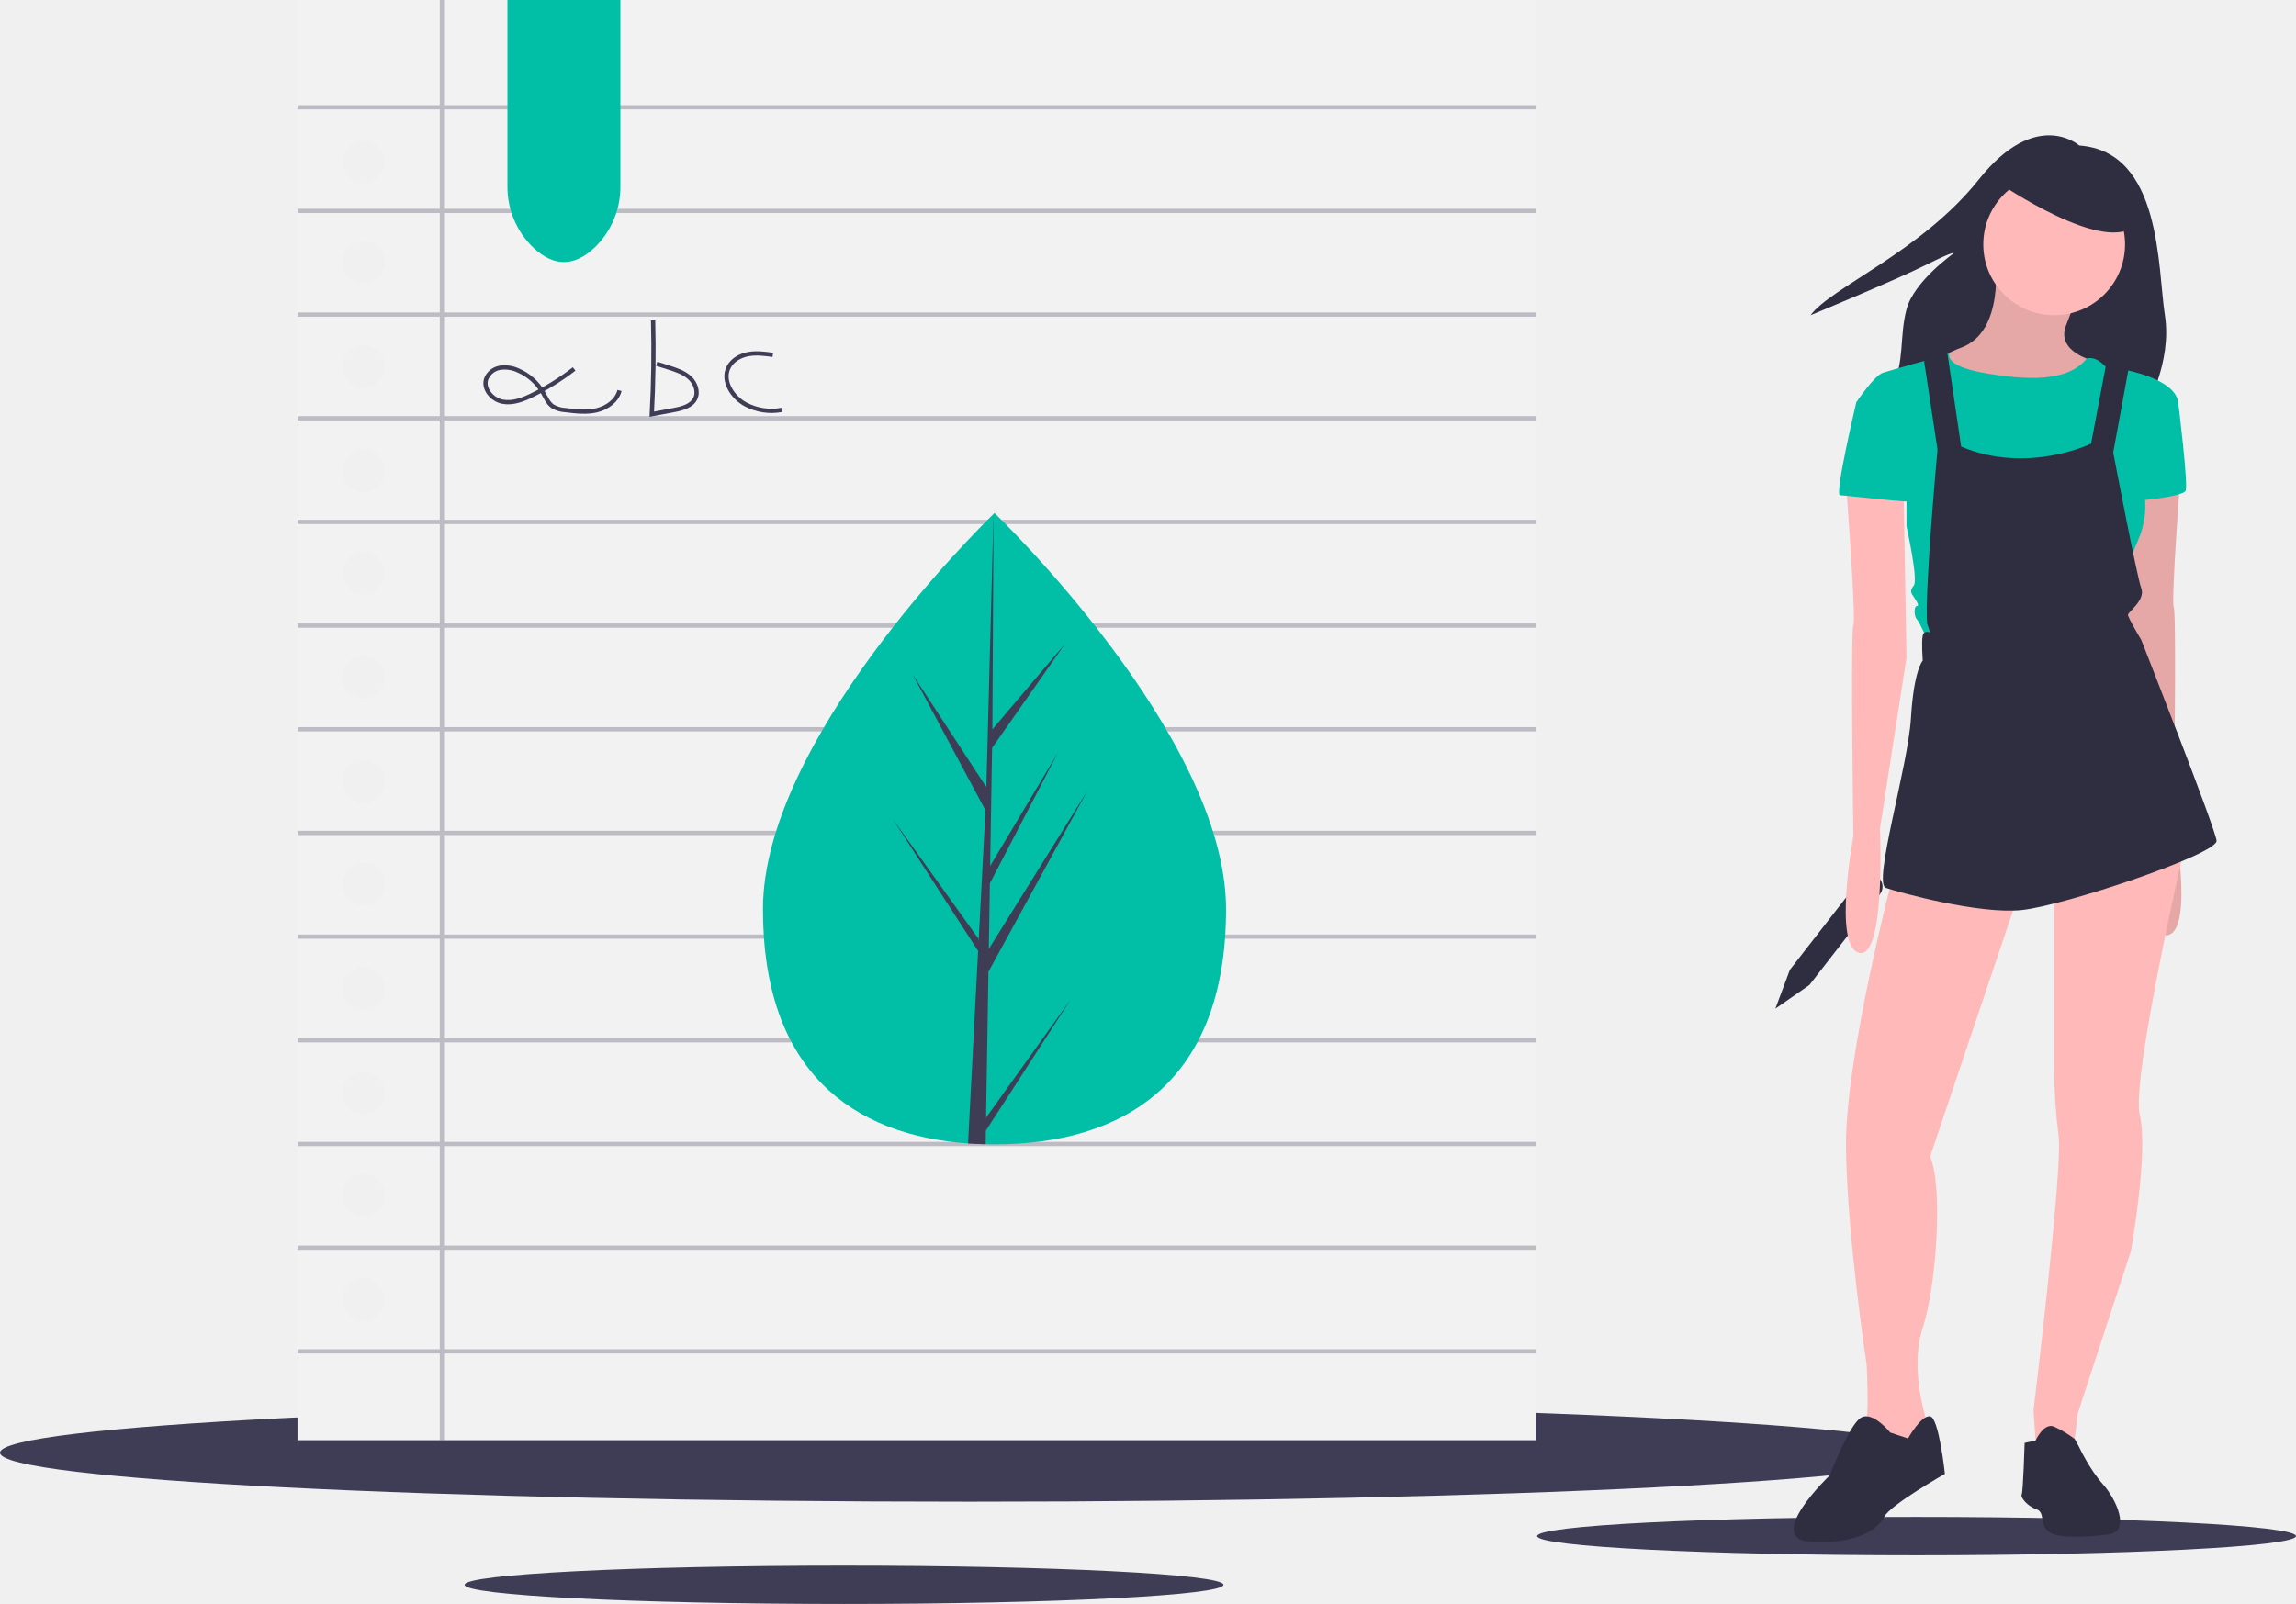
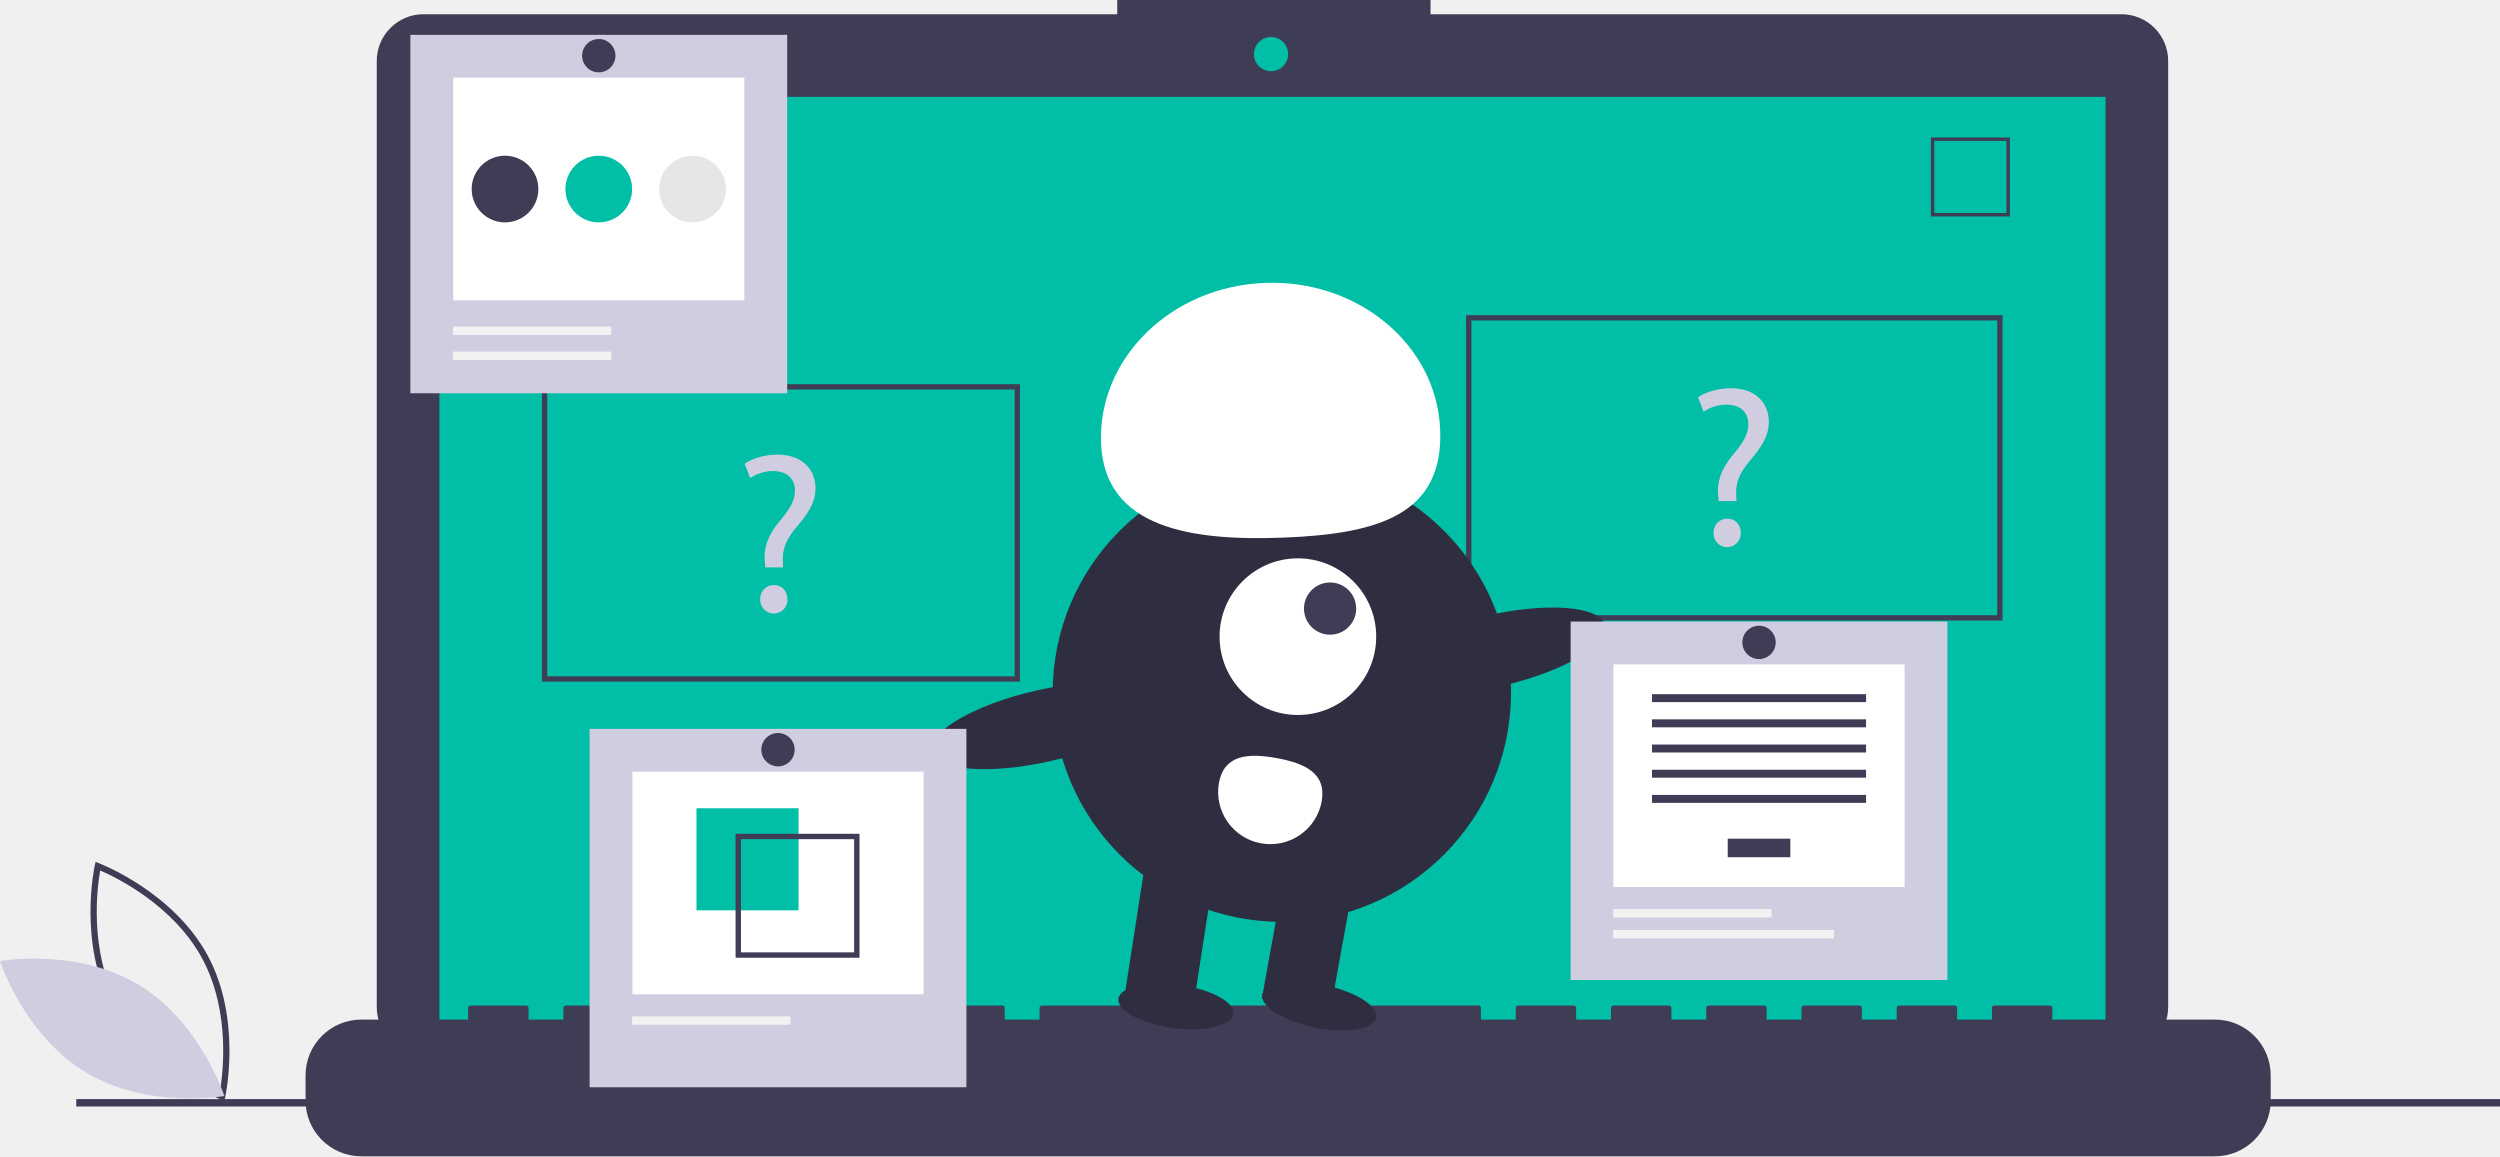
- <svg xmlns="http://www.w3.org/2000/svg" id="b0225cde-a2d2-4693-8ce5-502a1e8a6144" data-name="Layer 1" width="1077.382" height="752.861" viewBox="0 0 1077.382 752.861">
-   <ellipse cx="455" cy="681.861" rx="455" ry="23" fill="#3f3d56" />
-   <ellipse cx="899.338" cy="721" rx="178.043" ry="9" fill="#3f3d56" />
-   <ellipse cx="396.056" cy="743.861" rx="178.043" ry="9" fill="#3f3d56" />
-   <path d="M894.391,547.002l15.975-11.104,33.109-42.618a5.803,5.803,0,0,0-1.022-8.143h0a5.803,5.803,0,0,0-8.143,1.022l-33.109,42.618Z" transform="translate(-61.30906 -73.5693)" fill="#2f2e41" />
-   <path d="M1036.987,141.857s-20.091-18.013-47.11,15.934-69.279,50.574-78.978,63.737c0,0,40.182-16.627,54.038-23.555s13.163-5.542,13.163-5.542S959.395,205.594,955.931,218.757s-.693,24.248-6.928,37.411,119.16,9.006,119.16,9.006,12.47-21.477,9.006-43.646S1075.784,144.628,1036.987,141.857Z" transform="translate(-61.30906 -73.5693)" fill="#2f2e41" />
-   <path d="M997.498,195.202s4.85,33.947-15.934,41.567-13.163,18.013-13.163,18.013l31.176,15.241,33.254-10.392,11.085-16.627s-18.013-4.157-13.163-16.627,6.235-16.627,6.235-16.627Z" transform="translate(-61.30906 -73.5693)" fill="#ffb9b9" />
-   <path d="M997.498,195.202s4.85,33.947-15.934,41.567-13.163,18.013-13.163,18.013l31.176,15.241,33.254-10.392,11.085-16.627s-18.013-4.157-13.163-16.627,6.235-16.627,6.235-16.627Z" transform="translate(-61.30906 -73.5693)" opacity="0.1" />
-   <path d="M1084.79,292.193s-4.85,63.737-3.464,66.508,0,99.069,0,99.069,9.699,51.959-2.771,54.73-9.699-58.194-9.699-58.194l-12.47-80.364,1.386-79.671Z" transform="translate(-61.30906 -73.5693)" fill="#ffb9b9" />
-   <path d="M1084.79,292.193s-4.85,63.737-3.464,66.508,0,99.069,0,99.069,9.699,51.959-2.771,54.73-9.699-58.194-9.699-58.194l-12.47-80.364,1.386-79.671Z" transform="translate(-61.30906 -73.5693)" opacity="0.1" />
-   <path d="M949.696,484.096s-22.862,86.599-22.169,128.859,9.699,101.147,9.699,101.147,1.386,25.633-.693,28.404,10.392,14.549,10.392,14.549l13.163-7.621,4.85-5.542V739.043s-7.621-23.555-1.386-42.26,9.699-65.815,3.464-80.364l42.953-127.474Z" transform="translate(-61.30906 -73.5693)" fill="#ffb9b9" />
-   <path d="M948.31,745.971s-8.313-10.392-13.856-6.928-14.549,27.019-14.549,27.019-31.176,29.79-9.006,31.176,31.868-6.235,34.64-11.777,28.404-20.091,28.404-20.091-2.771-26.326-6.928-27.019-10.392,10.392-10.392,10.392Z" transform="translate(-61.30906 -73.5693)" fill="#2f2e41" />
-   <path d="M1025.21,489.638v85.906a265.616,265.616,0,0,0,2.078,31.176c2.078,15.241-11.777,128.859-11.777,128.859l1.386,20.091,17.32-1.386,2.078-17.32,24.94-76.207s8.313-46.417,4.157-63.737,21.477-128.166,21.477-128.166Z" transform="translate(-61.30906 -73.5693)" fill="#ffb9b9" />
-   <path d="M1011.354,750.82l5.131-1.115s3.875-8.584,8.725-6.505a52.3,52.3,0,0,1,9.643,5.778l2.134,3.921s4.85,10.392,11.085,17.32,13.163,22.169,2.771,23.555-24.248,2.078-28.404-1.386-1.386-9.006-5.542-10.392-7.621-5.542-6.928-6.928S1011.354,750.82,1011.354,750.82Z" transform="translate(-61.30906 -73.5693)" fill="#2f2e41" />
-   <circle cx="963.901" cy="114.705" r="33.254" fill="#ffb9b9" />
-   <path d="M967.015,242.312l9.151-3.195s-3.609,5.966,15.789,9.43,39.487,4.69,48.494-6.661c0,0,3.465-1.652,8.314,3.197s7.621,3.464,7.621,3.464l-3.464,18.013-6.928,33.254-9.006,24.94-25.633-5.542-27.712-20.091L973.25,272.102V247.161Z" transform="translate(-61.30906 -73.5693)" fill="#00bfa6" />
-   <path d="M1051.536,252.011l6.928-4.85s23.555,4.157,24.94,15.241l-18.013,34.64a39.437,39.437,0,0,1-.693,29.79c-6.928,15.934-6.235,19.398-6.235,19.398l-4.85,20.784-87.984,6.928s-3.464-8.313-4.85-9.699-1.386-6.235,0-6.235,0-2.078-1.386-4.157-2.078-2.771,0-5.542-3.464-27.712-3.464-27.712V293.578l-23.555-31.176s8.313-12.47,12.47-13.856,23.93-6.85,23.93-6.85l4.474,6.588,6.235,50.143,9.006,30.483,37.921-6.443,14.731-24.732,9.699-29.097Z" transform="translate(-61.30906 -73.5693)" fill="#00bfa6" />
-   <path d="M1077.862,258.246l5.542,4.157s4.85,38.796,3.464,41.567-25.633,5.542-26.326,4.157S1077.862,258.246,1077.862,258.246Z" transform="translate(-61.30906 -73.5693)" fill="#00bfa6" />
-   <path d="M927.526,300.506s4.85,63.737,3.464,66.508,0,99.069,0,99.069-9.699,51.959,2.771,54.73,9.699-58.194,9.699-58.194l12.47-80.364-1.386-79.671Z" transform="translate(-61.30906 -73.5693)" fill="#ffb9b9" />
-   <path d="M963.551,238.848l6.928,45.724s-6.235,67.894-4.85,81.749l1.386,4.157s-2.771-1.386-3.464,1.386,0,11.777,0,11.777-4.157,4.157-5.542,27.019-18.013,77.593-11.777,79.671,43.646,12.47,63.737,10.392,92.141-26.326,91.448-32.561-35.332-94.22-35.332-94.22-6.235-10.392-6.235-11.777,8.313-6.928,6.235-12.47-13.163-63.737-13.163-63.737l7.621-41.567-10.392-2.771-7.621,40.182s-29.79,14.549-60.966,1.386l-6.928-47.11Z" transform="translate(-61.30906 -73.5693)" fill="#2f2e41" />
-   <path d="M937.918,260.324l-5.542,2.078s-10.392,43.646-7.621,43.646,36.025,4.157,36.025,2.771-6.235-35.332-6.235-35.332Z" transform="translate(-61.30906 -73.5693)" fill="#00bfa6" />
-   <path d="M998.884,159.177s51.267,35.332,65.122,19.398-24.248-29.79-24.248-29.79l-31.868-3.464Z" transform="translate(-61.30906 -73.5693)" fill="#2f2e41" />
-   <path d="M200.922,73.569v676h581v-676Zm31,620a10,10,0,1,1,10-10A10,10,0,0,1,231.922,693.569Zm0-49a10,10,0,1,1,10-10A10,10,0,0,1,231.922,644.569Zm0-48a10,10,0,1,1,10-10A10,10,0,0,1,231.922,596.569Zm0-49a10,10,0,1,1,10-10A10,10,0,0,1,231.922,547.569Zm0-49a10,10,0,1,1,10-10A10,10,0,0,1,231.922,498.569Zm0-48a10,10,0,1,1,10-10A10,10,0,0,1,231.922,450.569Zm0-49a10,10,0,1,1,10-10A10,10,0,0,1,231.922,401.569Zm0-49a10,10,0,1,1,10-10A10,10,0,0,1,231.922,352.569Zm0-48a10,10,0,1,1,10-10A10,10,0,0,1,231.922,304.569Zm0-49a10,10,0,1,1,10-10A10,10,0,0,1,231.922,255.569Zm0-49a10,10,0,1,1,10-10A10,10,0,0,1,231.922,206.569Zm0-47a10,10,0,1,1,10-10A10,10,0,0,1,231.922,159.569Z" transform="translate(-61.30906 -73.5693)" fill="#f2f2f2" />
-   <polygon points="720.613 51.338 720.613 49.338 208.369 49.338 208.369 0 206.369 0 206.369 49.338 139.613 49.338 139.613 51.338 206.369 51.338 206.369 98 139.613 98 139.613 100 206.369 100 206.369 146.662 139.613 146.662 139.613 148.662 206.369 148.662 206.369 195.323 139.613 195.323 139.613 197.323 206.369 197.323 206.369 243.984 139.613 243.984 139.613 245.984 206.369 245.984 206.369 292.646 139.613 292.646 139.613 294.646 206.369 294.646 206.369 341.307 139.613 341.307 139.613 343.307 206.369 343.307 206.369 389.969 139.613 389.969 139.613 391.969 206.369 391.969 206.369 438.63 139.613 438.63 139.613 440.63 206.369 440.63 206.369 487.291 139.613 487.291 139.613 489.291 206.369 489.291 206.369 535.953 139.613 535.953 139.613 537.953 206.369 537.953 206.369 584.614 139.613 584.614 139.613 586.614 206.369 586.614 206.369 633.275 139.613 633.275 139.613 635.275 206.369 635.275 206.369 676 208.369 676 208.369 635.275 720.613 635.275 720.613 633.275 208.369 633.275 208.369 586.614 720.613 586.614 720.613 584.614 208.369 584.614 208.369 537.953 720.613 537.953 720.613 535.953 208.369 535.953 208.369 489.291 720.613 489.291 720.613 487.291 208.369 487.291 208.369 440.63 720.613 440.63 720.613 438.63 208.369 438.63 208.369 391.969 720.613 391.969 720.613 389.969 208.369 389.969 208.369 343.307 720.613 343.307 720.613 341.307 208.369 341.307 208.369 294.646 720.613 294.646 720.613 292.646 208.369 292.646 208.369 245.984 720.613 245.984 720.613 243.984 208.369 243.984 208.369 197.323 720.613 197.323 720.613 195.323 208.369 195.323 208.369 148.662 720.613 148.662 720.613 146.662 208.369 146.662 208.369 100 720.613 100 720.613 98 208.369 98 208.369 51.338 720.613 51.338" fill="#3f3d56" opacity="0.3" />
-   <path d="M330.708,246.748A115.522,115.522,0,0,1,311.33,258.894c-4.424,2.195-9.332,4.15-14.184,3.229s-9.209-5.879-7.727-10.59a8.373,8.373,0,0,1,6.45-5.326,14.822,14.822,0,0,1,8.56,1.235,24.614,24.614,0,0,1,11.618,10.309c1.356,2.361,2.418,5.068,4.669,6.599a13.266,13.266,0,0,0,5.929,1.716c4.904.613,9.936,1.22,14.74.061s9.407-4.483,10.632-9.271" transform="translate(-61.30906 -73.5693)" fill="none" stroke="#3f3d56" stroke-miterlimit="10" stroke-width="2" />
-   <path d="M367.772,223.933q.57,22.031-.616,44.061l10.422-1.969c3.842-.726,8.212-1.835,9.948-5.338,1.619-3.266.078-7.389-2.616-9.843s-6.285-3.626-9.759-4.731l-5.69-1.811" transform="translate(-61.30906 -73.5693)" fill="none" stroke="#3f3d56" stroke-miterlimit="10" stroke-width="2" />
-   <path d="M423.946,240.125c-3.805-.527-7.687-1.032-11.469-.354s-7.512,2.736-9.255,6.16c-3.22,6.323,1.713,14.109,7.965,17.465a25.77,25.77,0,0,0,16.99,2.558" transform="translate(-61.30906 -73.5693)" fill="none" stroke="#3f3d56" stroke-miterlimit="10" stroke-width="2" />
-   <path d="M340.276,189.821q-14.354,13.497-28.708,0a39.492,39.492,0,0,1-12.146-28.835V73.569h53v87.417A39.492,39.492,0,0,1,340.276,189.821Z" transform="translate(-61.30906 -73.5693)" fill="#00bfa6" />
-   <path d="M636.622,500.299c0,81.83-48.64,110.4-108.65,110.4-1.39,0-2.78-.02-4.16-.05-2.78-.06-5.54-.19-8.26-.38-54.16-3.83-96.23-33.87-96.23-109.97,0-78.74,100.62-178.11,108.2-185.48a.01.01,0,0,1,.01-.01c.29-.29.44-.43.44-.43S636.622,418.479,636.622,500.299Z" transform="translate(-61.30906 -73.5693)" fill="#00bfa6" />
-   <path d="M524.012,598.179l39.74-55.52-39.84,61.62-.1,6.37c-2.78-.06-5.54-.19-8.26-.38l4.28-81.86-.03-.64.07-.11.41-7.74-39.94-61.77,40.06,55.97.1,1.64,3.23-61.85-34.19-63.83,34.61,52.98,3.37-128.24.01-.44v.43l-.56,101.12,34.04-40.09-34.18,48.8-.9,55.38,31.79-53.15-31.92,61.3-.5,30.79,46.13-73.98-46.31,84.72Z" transform="translate(-61.30906 -73.5693)" fill="#3f3d56" />
+ <svg xmlns="http://www.w3.org/2000/svg" data-name="Layer 1" width="941.404" height="435.42" viewBox="0 0 941.404 435.42">
+   <path d="M213.791,646.813l-1.267-.475c-.278-.105-27.993-10.723-40.975-34.799-12.983-24.077-6.626-53.067-6.56-53.356l.299-1.32,1.267.475c.278.105,27.992,10.723,40.975,34.799,12.983,24.077,6.626,53.067,6.56,53.356Zm-40.163-36.395c10.976,20.357,32.877,30.791,38.426,33.174,1.055-5.947,4.364-29.997-6.603-50.334-10.965-20.335-32.874-30.786-38.426-33.174C165.97,566.035,162.662,590.082,173.628,610.418Z" transform="translate(-129.2979 -232.2899)" fill="#3f3d56" />
+   <path d="M181.471,603.093c23.331,14.037,32.317,41.918,32.317,41.918s-28.842,5.123-52.173-8.914-32.317-41.918-32.317-41.918S158.14,589.057,181.471,603.093Z" transform="translate(-129.2979 -232.2899)" fill="#d0cde1" />
+   <path d="M928.148,237.652H667.979v-5.362h-117.971v5.362H288.766a17.599,17.599,0,0,0-17.599,17.599V611.503a17.599,17.599,0,0,0,17.599,17.599H928.148A17.599,17.599,0,0,0,945.747,611.503V255.251A17.599,17.599,0,0,0,928.148,237.652Z" transform="translate(-129.2979 -232.2899)" fill="#3f3d56" />
+   <rect x="165.464" y="36.464" width="627.391" height="353.913" fill="#00bfa6" />
+   <circle cx="478.623" cy="20.377" r="6.435" fill="#00bfa6" />
+   <path d="M886.136,313.797h-29.74V284.057h29.74Zm-28.447-1.293h27.154V285.35H857.689Z" transform="translate(-129.2979 -232.2899)" fill="#3f3d56" />
+   <path d="M963.363,616.232H902.133v-4.412a.875.875,0,0,0-.875-.875H880.266a.875.875,0,0,0-.875.875v4.412H866.271v-4.412a.875.875,0,0,0-.875-.875H844.403a.875.875,0,0,0-.875.875v4.412H830.408v-4.412a.875.875,0,0,0-.875-.875H808.54a.875.875,0,0,0-.875.875v4.412H794.545v-4.412a.875.875,0,0,0-.875-.875H772.677a.875.875,0,0,0-.875.875v4.412H758.682v-4.412a.875.875,0,0,0-.875-.875h-20.993a.875.875,0,0,0-.875.875v4.412H722.819v-4.412a.875.875,0,0,0-.875-.875H700.951a.875.875,0,0,0-.875.875v4.412H686.956v-4.412a.875.875,0,0,0-.875-.875H521.637a.875.875,0,0,0-.875.875v4.412H507.642v-4.412a.875.875,0,0,0-.875-.875H485.774a.875.875,0,0,0-.875.875v4.412H471.779v-4.412a.875.875,0,0,0-.875-.875H449.911a.875.875,0,0,0-.875.875v4.412H435.916v-4.412a.875.875,0,0,0-.875-.875H414.048a.875.875,0,0,0-.875.875v4.412H400.053v-4.412a.875.875,0,0,0-.875-.875H378.185a.875.875,0,0,0-.875.875v4.412H364.19v-4.412a.875.875,0,0,0-.875-.875H342.323a.875.875,0,0,0-.875.875v4.412H328.327v-4.412a.875.875,0,0,0-.875-.875h-20.993a.875.875,0,0,0-.875.875v4.412h-40.236a20.993,20.993,0,0,0-20.993,20.993v9.492a20.993,20.993,0,0,0,20.993,20.993H963.363a20.993,20.993,0,0,0,20.993-20.993v-9.492A20.993,20.993,0,0,0,963.363,616.232Z" transform="translate(-129.2979 -232.2899)" fill="#3f3d56" />
+   <rect x="28.711" y="413.883" width="912.693" height="2.785" fill="#3f3d56" />
+   <path d="M883.37,465.961h-202v-115h202Zm-200-2h198v-111h-198Z" transform="translate(-129.2979 -232.2899)" fill="#3f3d56" />
+   <path d="M513.37,488.961h-180v-112h180Zm-178-2h176v-108h-176Z" transform="translate(-129.2979 -232.2899)" fill="#3f3d56" />
+   <path d="M417.464,445.961l-.172-2.236c-.516-4.644,1.032-9.718,5.332-14.877,3.87-4.559,6.02-7.912,6.02-11.782,0-4.386-2.752-7.31-8.17-7.396a15.28,15.28,0,0,0-8.686,2.666l-2.064-5.418c2.838-2.064,7.74-3.44,12.298-3.44,9.89,0,14.362,6.106,14.362,12.642,0,5.849-3.268,10.062-7.396,14.964-3.784,4.472-5.16,8.256-4.902,12.642l.086,2.236Zm-1.892,12.04a5.084,5.084,0,0,1,5.16-5.418c3.01,0,5.074,2.235,5.074,5.418a5.121,5.121,0,1,1-10.234,0Z" transform="translate(-129.2979 -232.2899)" fill="#d0cde1" />
+   <path d="M776.464,420.961l-.172-2.236c-.516-4.644,1.032-9.718,5.332-14.877,3.87-4.559,6.02-7.912,6.02-11.782,0-4.386-2.752-7.31-8.17-7.396a15.28,15.28,0,0,0-8.686,2.666l-2.064-5.418c2.838-2.064,7.74-3.44,12.298-3.44,9.89,0,14.362,6.106,14.362,12.642,0,5.849-3.268,10.062-7.396,14.964-3.784,4.472-5.16,8.256-4.902,12.642l.086,2.236Zm-1.892,12.04a5.084,5.084,0,0,1,5.16-5.418c3.01,0,5.074,2.235,5.074,5.418a5.121,5.121,0,1,1-10.234,0Z" transform="translate(-129.2979 -232.2899)" fill="#d0cde1" />
+   <circle cx="482.693" cy="260.849" r="86.292" fill="#2f2e41" />
+   <polygon points="449.365 379.018 423.568 374.348 431.935 320.484 457.731 325.154 449.365 379.018" fill="#2f2e41" />
+   <rect x="608.432" y="564.073" width="26.215" height="46.969" transform="translate(-14.69358 -333.6098) rotate(10.26106)" fill="#2f2e41" />
+   <ellipse cx="626.082" cy="611.196" rx="8.192" ry="21.846" transform="translate(-226.2152 871.6648) rotate(-78.58697)" fill="#2f2e41" />
+   <ellipse cx="572.111" cy="611.257" rx="8.192" ry="21.846" transform="translate(-238.2839 865.8482) rotate(-82.4537)" fill="#2f2e41" />
+   <circle cx="488.734" cy="239.741" r="29.492" fill="#fff" />
+   <circle cx="500.856" cy="229.17" r="9.831" fill="#3f3d56" />
+   <path d="M543.919,399.262c-1.298-31.947,26.236-59.006,61.498-60.438s64.899,23.304,66.197,55.251-23.214,39.205-58.476,40.638S545.216,431.209,543.919,399.262Z" transform="translate(-129.2979 -232.2899)" fill="#fff" />
+   <ellipse cx="691.67" cy="477.418" rx="43.146" ry="13.545" transform="translate(-218.4794 -65.68735) rotate(-12.9101)" fill="#2f2e41" />
+   <ellipse cx="522.282" cy="505.587" rx="43.146" ry="13.545" transform="translate(-229.0548 -102.8204) rotate(-12.9101)" fill="#2f2e41" />
+   <path d="M588.291,527.145A19.662,19.662,0,0,0,626.985,534.15c1.934-10.685-6.327-14.466-17.012-16.4S590.225,516.46,588.291,527.145Z" transform="translate(-129.2979 -232.2899)" fill="#fff" />
+   <rect x="154.535" y="13.122" width="141.887" height="134.967" fill="#d0cde1" />
+   <rect x="170.658" y="29.246" width="109.64" height="83.842" fill="#fff" />
+   <rect x="170.55" y="122.979" width="59.637" height="3.139" fill="#f2f2f2" />
+   <rect x="170.55" y="132.396" width="59.637" height="3.139" fill="#f2f2f2" />
+   <circle cx="190.167" cy="71.19" r="12.555" fill="#3f3d56" />
+   <circle cx="225.478" cy="71.19" r="12.555" fill="#00bfa6" />
+   <circle cx="260.789" cy="71.19" r="12.555" fill="#e6e6e6" />
+   <circle cx="225.478" cy="20.969" r="6.278" fill="#3f3d56" />
+   <rect x="222.022" y="274.459" width="141.887" height="134.967" fill="#d0cde1" />
+   <rect x="238.146" y="290.582" width="109.64" height="83.842" fill="#fff" />
+   <rect x="262.272" y="304.361" width="38.437" height="38.437" fill="#00bfa6" />
+   <path d="M406.284,546.262V592.936h46.674V546.262Zm44.649,44.649H408.308V548.287H450.933Z" transform="translate(-129.2979 -232.2899)" fill="#3f3d56" />
+   <rect x="238.037" y="382.747" width="59.637" height="3.139" fill="#f2f2f2" />
+   <circle cx="292.966" cy="282.306" r="6.278" fill="#3f3d56" />
+   <rect x="591.437" y="234.053" width="141.887" height="134.967" fill="#d0cde1" />
+   <rect x="607.56" y="250.176" width="109.64" height="83.842" fill="#fff" />
+   <rect x="650.587" y="315.812" width="23.587" height="6.99" fill="#3f3d56" />
+   <rect x="622.072" y="261.393" width="80.617" height="2.996" fill="#3f3d56" />
+   <rect x="622.072" y="270.879" width="80.617" height="2.996" fill="#3f3d56" />
+   <rect x="622.072" y="280.365" width="80.617" height="2.996" fill="#3f3d56" />
+   <rect x="622.072" y="289.851" width="80.617" height="2.996" fill="#3f3d56" />
+   <rect x="622.072" y="299.337" width="80.617" height="2.996" fill="#3f3d56" />
+   <rect x="607.451" y="342.341" width="59.637" height="3.139" fill="#f2f2f2" />
+   <rect x="607.451" y="350.187" width="83.178" height="3.139" fill="#f2f2f2" />
+   <circle cx="662.38" cy="241.9" r="6.278" fill="#3f3d56" />
</svg>
